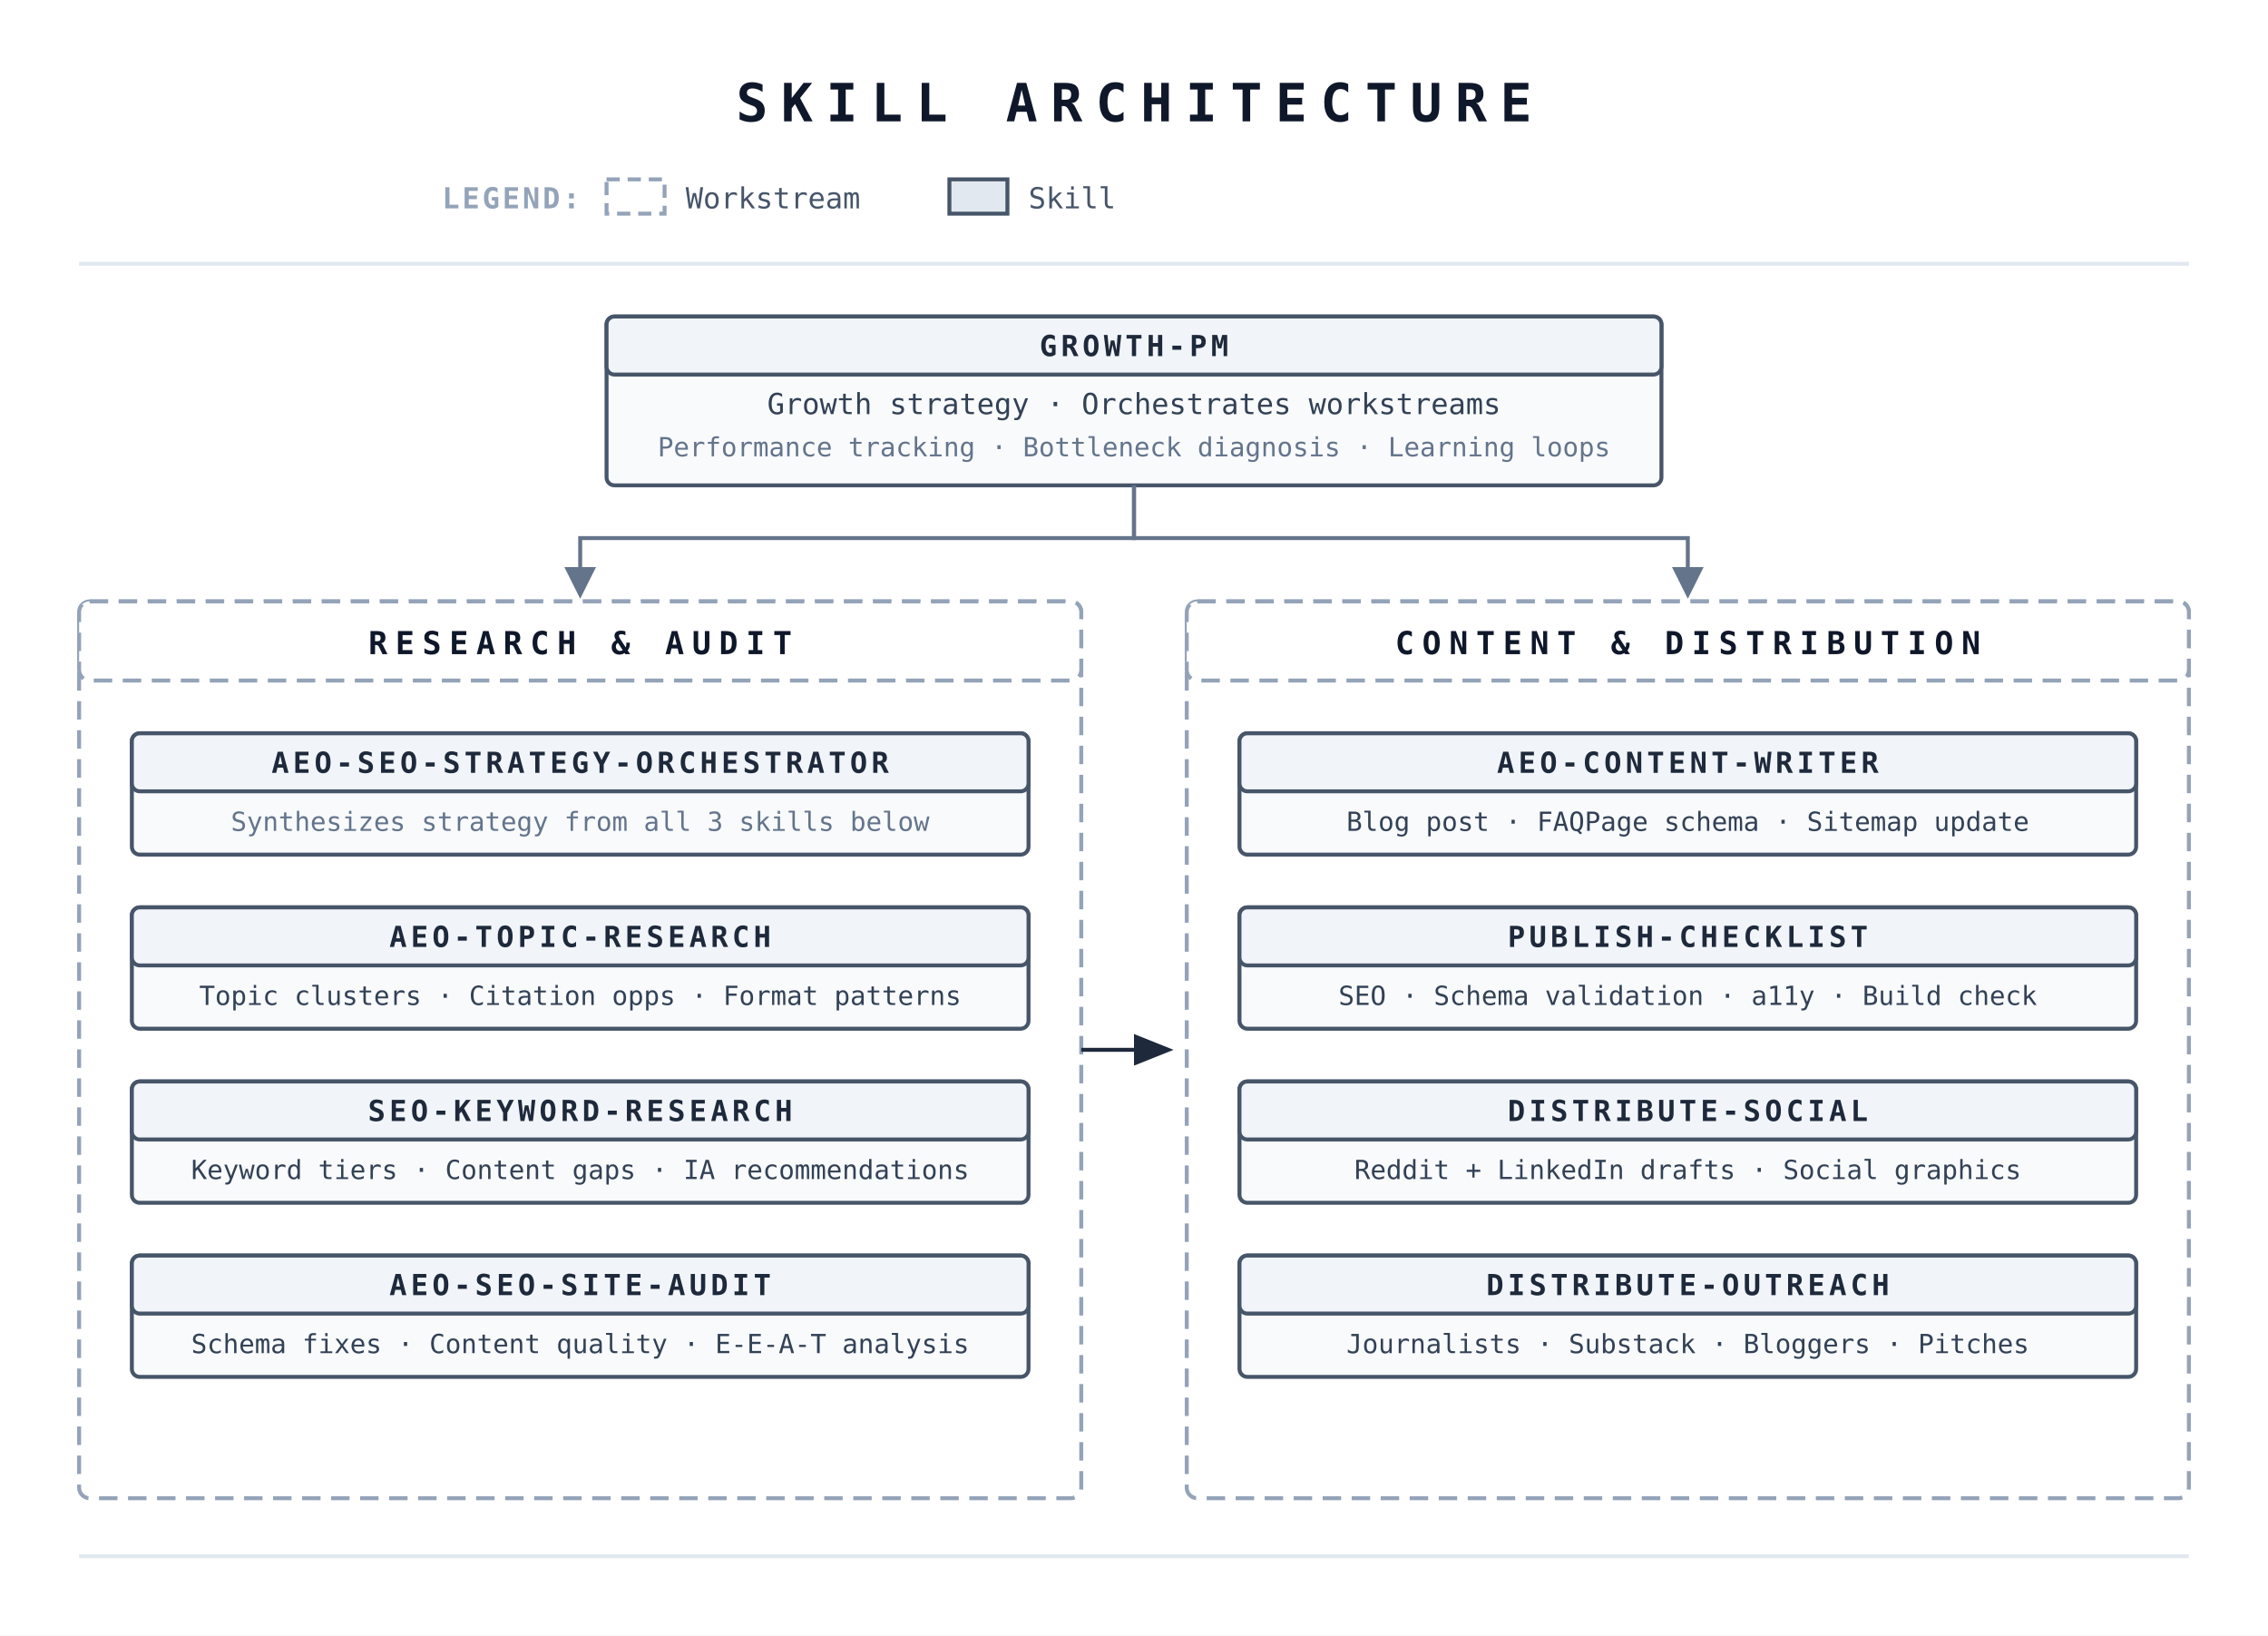
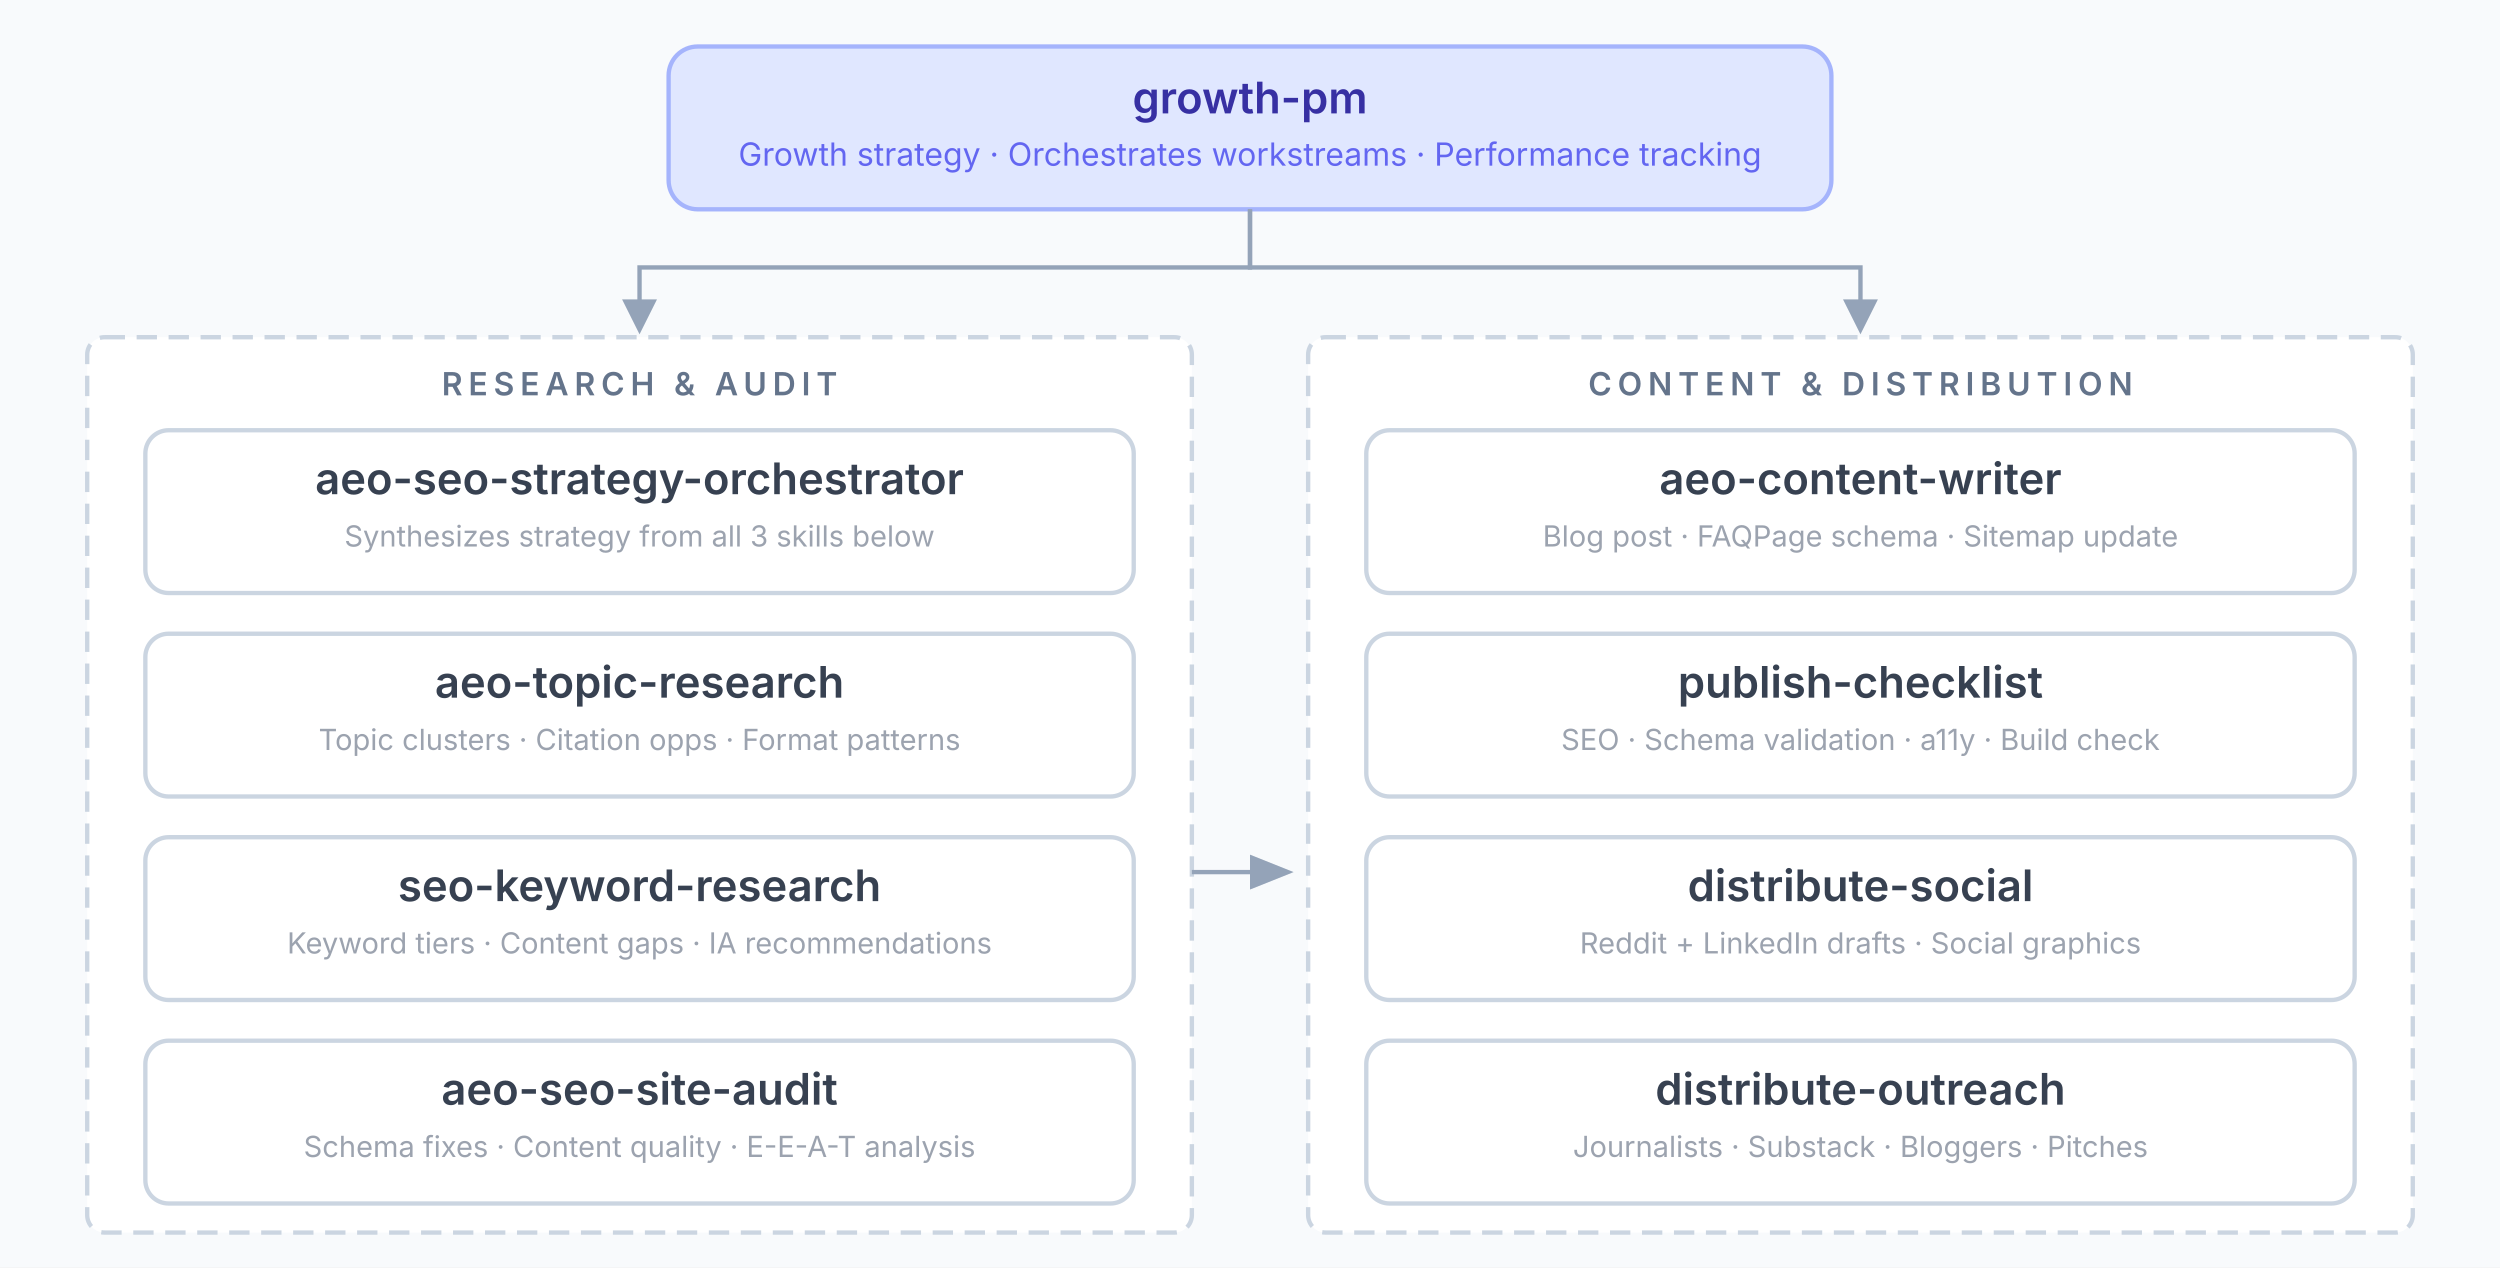
- <svg xmlns="http://www.w3.org/2000/svg" viewBox="0 0 860 620" font-family="ui-monospace, 'SF Mono', Menlo, monospace">
+ <svg xmlns="http://www.w3.org/2000/svg" viewBox="0 0 860 436" font-family="system-ui, -apple-system, sans-serif">
  <defs>
    <marker id="arr" markerWidth="10" markerHeight="10" refX="8" refY="4" orient="auto">
-       <path d="M0,0 L0,8 L10,4 z" fill="#1e293b" />
+       <path d="M0,0 L0,8 L10,4 z" fill="#94a3b8" />
    </marker>
    <marker id="arr-sm" markerWidth="8" markerHeight="8" refX="6" refY="4" orient="auto">
-       <path d="M0,0 L0,8 L8,4 z" fill="#64748b" />
+       <path d="M0,0 L0,8 L8,4 z" fill="#94a3b8" />
    </marker>
  </defs>
-   <rect width="860" height="620" fill="#ffffff" />
-   <text x="430" y="46" text-anchor="middle" fill="#0f172a" font-size="20" font-weight="700" letter-spacing="5">SKILL ARCHITECTURE</text>
-   <g transform="translate(230, 68)">
-     <text x="-10" y="11" text-anchor="end" fill="#94a3b8" font-size="11" font-weight="700" letter-spacing="1">LEGEND:</text>
-     <rect x="0" y="0" width="22" height="13" fill="none" stroke="#94a3b8" stroke-width="1.5" stroke-dasharray="5 3" />
-     <text x="30" y="11" fill="#475569" font-size="11">Workstream</text>
-     <rect x="130" y="0" width="22" height="13" fill="#e2e8f0" stroke="#475569" stroke-width="1.5" />
-     <text x="160" y="11" fill="#475569" font-size="11">Skill</text>
-   </g>
-   <line x1="30" y1="100" x2="830" y2="100" stroke="#e2e8f0" stroke-width="1.5" />
-   <rect x="230" y="120" width="400" height="64" rx="3" fill="#f8fafc" stroke="#475569" stroke-width="1.5" />
-   <rect x="230" y="120" width="400" height="22" rx="3" fill="#f1f5f9" stroke="#475569" stroke-width="1.5" />
-   <text x="430" y="135" text-anchor="middle" fill="#1e293b" font-size="11" font-weight="700" letter-spacing="1.5">GROWTH-PM</text>
-   <text x="430" y="157" text-anchor="middle" fill="#334155" font-size="11">Growth strategy · Orchestrates workstreams</text>
-   <text x="430" y="173" text-anchor="middle" fill="#64748b" font-size="10"> Performance tracking · Bottleneck diagnosis · Learning loops </text>
-   <path d="M430,184 L430,204 L220,204 L220,224" fill="none" stroke="#64748b" stroke-width="1.5" marker-end="url(#arr-sm)" />
-   <path d="M430,184 L430,204 L640,204 L640,224" fill="none" stroke="#64748b" stroke-width="1.5" marker-end="url(#arr-sm)" />
-   <rect x="30" y="228" width="380" height="340" rx="4" fill="#ffffff" stroke="#94a3b8" stroke-width="1.5" stroke-dasharray="7 4" />
-   <rect x="30" y="228" width="380" height="30" rx="4" fill="#ffffff" stroke="#94a3b8" stroke-width="1.5" stroke-dasharray="7 4" />
-   <text x="220" y="248" text-anchor="middle" fill="#0f172a" font-size="12" font-weight="700" letter-spacing="3">RESEARCH &amp; AUDIT</text>
-   <rect x="50" y="278" width="340" height="46" rx="3" fill="#f8fafc" stroke="#475569" stroke-width="1.5" />
-   <rect x="50" y="278" width="340" height="22" rx="3" fill="#f1f5f9" stroke="#475569" stroke-width="1.5" />
-   <text x="220" y="293" text-anchor="middle" fill="#1e293b" font-size="11" font-weight="700" letter-spacing="1.5">AEO-SEO-STRATEGY-ORCHESTRATOR</text>
-   <text x="220" y="315" text-anchor="middle" fill="#64748b" font-size="10">Synthesizes strategy from all 3 skills below</text>
-   <rect x="50" y="344" width="340" height="46" rx="3" fill="#f8fafc" stroke="#475569" stroke-width="1.5" />
-   <rect x="50" y="344" width="340" height="22" rx="3" fill="#f1f5f9" stroke="#475569" stroke-width="1.5" />
-   <text x="220" y="359" text-anchor="middle" fill="#1e293b" font-size="11" font-weight="700" letter-spacing="1.5">AEO-TOPIC-RESEARCH</text>
-   <text x="220" y="381" text-anchor="middle" fill="#334155" font-size="10">Topic clusters · Citation opps · Format patterns</text>
-   <rect x="50" y="410" width="340" height="46" rx="3" fill="#f8fafc" stroke="#475569" stroke-width="1.5" />
-   <rect x="50" y="410" width="340" height="22" rx="3" fill="#f1f5f9" stroke="#475569" stroke-width="1.5" />
-   <text x="220" y="425" text-anchor="middle" fill="#1e293b" font-size="11" font-weight="700" letter-spacing="1.5">SEO-KEYWORD-RESEARCH</text>
-   <text x="220" y="447" text-anchor="middle" fill="#334155" font-size="10">Keyword tiers · Content gaps · IA recommendations</text>
-   <rect x="50" y="476" width="340" height="46" rx="3" fill="#f8fafc" stroke="#475569" stroke-width="1.5" />
-   <rect x="50" y="476" width="340" height="22" rx="3" fill="#f1f5f9" stroke="#475569" stroke-width="1.5" />
-   <text x="220" y="491" text-anchor="middle" fill="#1e293b" font-size="11" font-weight="700" letter-spacing="1.5">AEO-SEO-SITE-AUDIT</text>
-   <text x="220" y="513" text-anchor="middle" fill="#334155" font-size="10">Schema fixes · Content quality · E-E-A-T analysis</text>
-   <line x1="410" y1="398" x2="442" y2="398" stroke="#1e293b" stroke-width="1.5" marker-end="url(#arr)" />
-   <rect x="450" y="228" width="380" height="340" rx="4" fill="#ffffff" stroke="#94a3b8" stroke-width="1.5" stroke-dasharray="7 4" />
-   <rect x="450" y="228" width="380" height="30" rx="4" fill="#ffffff" stroke="#94a3b8" stroke-width="1.5" stroke-dasharray="7 4" />
-   <text x="640" y="248" text-anchor="middle" fill="#0f172a" font-size="12" font-weight="700" letter-spacing="3">CONTENT &amp; DISTRIBUTION</text>
-   <rect x="470" y="278" width="340" height="46" rx="3" fill="#f8fafc" stroke="#475569" stroke-width="1.5" />
-   <rect x="470" y="278" width="340" height="22" rx="3" fill="#f1f5f9" stroke="#475569" stroke-width="1.5" />
-   <text x="640" y="293" text-anchor="middle" fill="#1e293b" font-size="11" font-weight="700" letter-spacing="1.5">AEO-CONTENT-WRITER</text>
-   <text x="640" y="315" text-anchor="middle" fill="#334155" font-size="10">Blog post · FAQPage schema · Sitemap update</text>
-   <rect x="470" y="344" width="340" height="46" rx="3" fill="#f8fafc" stroke="#475569" stroke-width="1.5" />
-   <rect x="470" y="344" width="340" height="22" rx="3" fill="#f1f5f9" stroke="#475569" stroke-width="1.5" />
-   <text x="640" y="359" text-anchor="middle" fill="#1e293b" font-size="11" font-weight="700" letter-spacing="1.5">PUBLISH-CHECKLIST</text>
-   <text x="640" y="381" text-anchor="middle" fill="#334155" font-size="10">SEO · Schema validation · a11y · Build check</text>
-   <rect x="470" y="410" width="340" height="46" rx="3" fill="#f8fafc" stroke="#475569" stroke-width="1.5" />
-   <rect x="470" y="410" width="340" height="22" rx="3" fill="#f1f5f9" stroke="#475569" stroke-width="1.5" />
-   <text x="640" y="425" text-anchor="middle" fill="#1e293b" font-size="11" font-weight="700" letter-spacing="1.5">DISTRIBUTE-SOCIAL</text>
-   <text x="640" y="447" text-anchor="middle" fill="#334155" font-size="10">Reddit + LinkedIn drafts · Social graphics</text>
-   <rect x="470" y="476" width="340" height="46" rx="3" fill="#f8fafc" stroke="#475569" stroke-width="1.5" />
-   <rect x="470" y="476" width="340" height="22" rx="3" fill="#f1f5f9" stroke="#475569" stroke-width="1.5" />
-   <text x="640" y="491" text-anchor="middle" fill="#1e293b" font-size="11" font-weight="700" letter-spacing="1.5">DISTRIBUTE-OUTREACH</text>
-   <text x="640" y="513" text-anchor="middle" fill="#334155" font-size="10">Journalists · Substack · Bloggers · Pitches</text>
-   <line x1="30" y1="590" x2="830" y2="590" stroke="#e2e8f0" stroke-width="1.5" />
+   <rect width="860" height="436" fill="#f8fafc" />
+   <rect x="230" y="16" width="400" height="56" rx="10" fill="#e0e7ff" stroke="#a5b4fc" stroke-width="1.5" />
+   <text x="430" y="39" text-anchor="middle" fill="#3730a3" font-size="15" font-weight="600">growth-pm</text>
+   <text x="430" y="57" text-anchor="middle" fill="#6366f1" font-size="11">Growth strategy · Orchestrates workstreams · Performance tracking</text>
+   <path d="M430,72 L430,92 L220,92 L220,112" fill="none" stroke="#94a3b8" stroke-width="1.5" marker-end="url(#arr-sm)" />
+   <path d="M430,72 L430,92 L640,92 L640,112" fill="none" stroke="#94a3b8" stroke-width="1.5" marker-end="url(#arr-sm)" />
+   <rect x="30" y="116" width="380" height="308" rx="6" fill="#ffffff" stroke="#cbd5e1" stroke-width="1.5" stroke-dasharray="7 4" />
+   <text x="220" y="136" text-anchor="middle" fill="#64748b" font-size="11" font-weight="600" letter-spacing="2">RESEARCH &amp; AUDIT</text>
+   <rect x="50" y="148" width="340" height="56" rx="8" fill="white" stroke="#cbd5e1" stroke-width="1.5" />
+   <text x="220" y="170" text-anchor="middle" fill="#374151" font-size="15" font-weight="600">aeo-seo-strategy-orchestrator</text>
+   <text x="220" y="188" text-anchor="middle" fill="#9ca3af" font-size="10">Synthesizes strategy from all 3 skills below</text>
+   <rect x="50" y="218" width="340" height="56" rx="8" fill="white" stroke="#cbd5e1" stroke-width="1.5" />
+   <text x="220" y="240" text-anchor="middle" fill="#374151" font-size="15" font-weight="600">aeo-topic-research</text>
+   <text x="220" y="258" text-anchor="middle" fill="#9ca3af" font-size="10">Topic clusters · Citation opps · Format patterns</text>
+   <rect x="50" y="288" width="340" height="56" rx="8" fill="white" stroke="#cbd5e1" stroke-width="1.5" />
+   <text x="220" y="310" text-anchor="middle" fill="#374151" font-size="15" font-weight="600">seo-keyword-research</text>
+   <text x="220" y="328" text-anchor="middle" fill="#9ca3af" font-size="10">Keyword tiers · Content gaps · IA recommendations</text>
+   <rect x="50" y="358" width="340" height="56" rx="8" fill="white" stroke="#cbd5e1" stroke-width="1.5" />
+   <text x="220" y="380" text-anchor="middle" fill="#374151" font-size="15" font-weight="600">aeo-seo-site-audit</text>
+   <text x="220" y="398" text-anchor="middle" fill="#9ca3af" font-size="10">Schema fixes · Content quality · E-E-A-T analysis</text>
+   <line x1="410" y1="300" x2="442" y2="300" stroke="#94a3b8" stroke-width="1.5" marker-end="url(#arr)" />
+   <rect x="450" y="116" width="380" height="308" rx="6" fill="#ffffff" stroke="#cbd5e1" stroke-width="1.5" stroke-dasharray="7 4" />
+   <text x="640" y="136" text-anchor="middle" fill="#64748b" font-size="11" font-weight="600" letter-spacing="2">CONTENT &amp; DISTRIBUTION</text>
+   <rect x="470" y="148" width="340" height="56" rx="8" fill="white" stroke="#cbd5e1" stroke-width="1.5" />
+   <text x="640" y="170" text-anchor="middle" fill="#374151" font-size="15" font-weight="600">aeo-content-writer</text>
+   <text x="640" y="188" text-anchor="middle" fill="#9ca3af" font-size="10">Blog post · FAQPage schema · Sitemap update</text>
+   <rect x="470" y="218" width="340" height="56" rx="8" fill="white" stroke="#cbd5e1" stroke-width="1.5" />
+   <text x="640" y="240" text-anchor="middle" fill="#374151" font-size="15" font-weight="600">publish-checklist</text>
+   <text x="640" y="258" text-anchor="middle" fill="#9ca3af" font-size="10">SEO · Schema validation · a11y · Build check</text>
+   <rect x="470" y="288" width="340" height="56" rx="8" fill="white" stroke="#cbd5e1" stroke-width="1.5" />
+   <text x="640" y="310" text-anchor="middle" fill="#374151" font-size="15" font-weight="600">distribute-social</text>
+   <text x="640" y="328" text-anchor="middle" fill="#9ca3af" font-size="10">Reddit + LinkedIn drafts · Social graphics</text>
+   <rect x="470" y="358" width="340" height="56" rx="8" fill="white" stroke="#cbd5e1" stroke-width="1.5" />
+   <text x="640" y="380" text-anchor="middle" fill="#374151" font-size="15" font-weight="600">distribute-outreach</text>
+   <text x="640" y="398" text-anchor="middle" fill="#9ca3af" font-size="10">Journalists · Substack · Bloggers · Pitches</text>
</svg>
